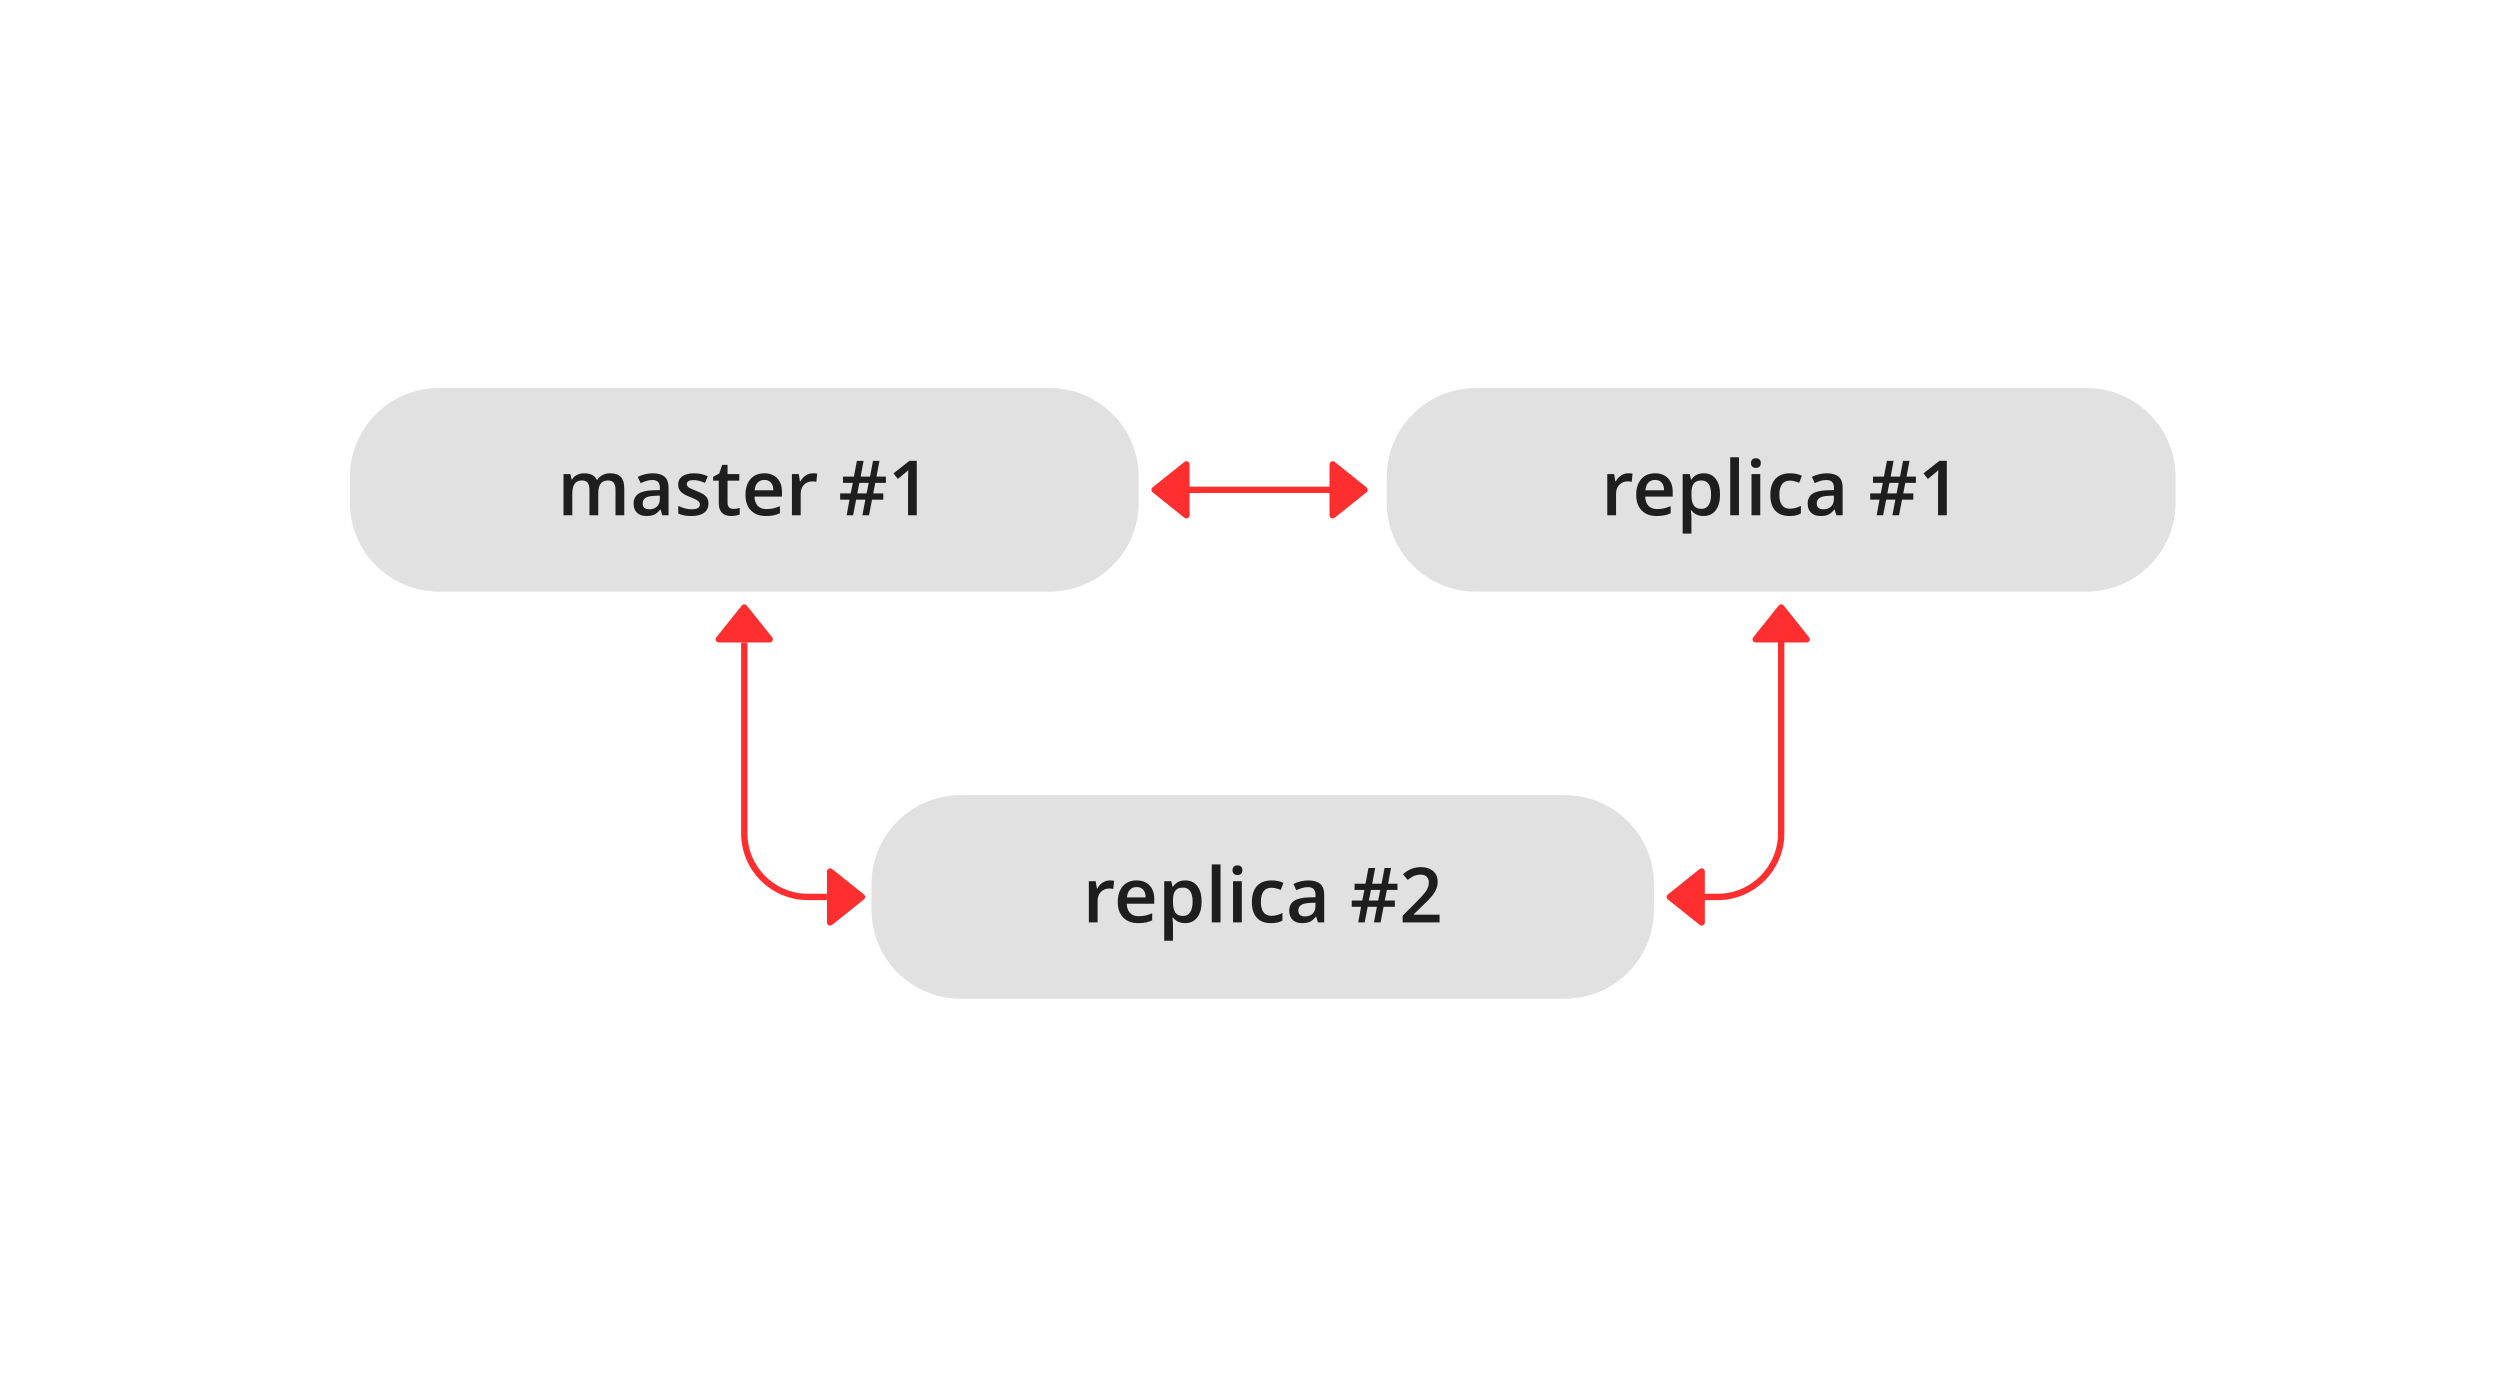
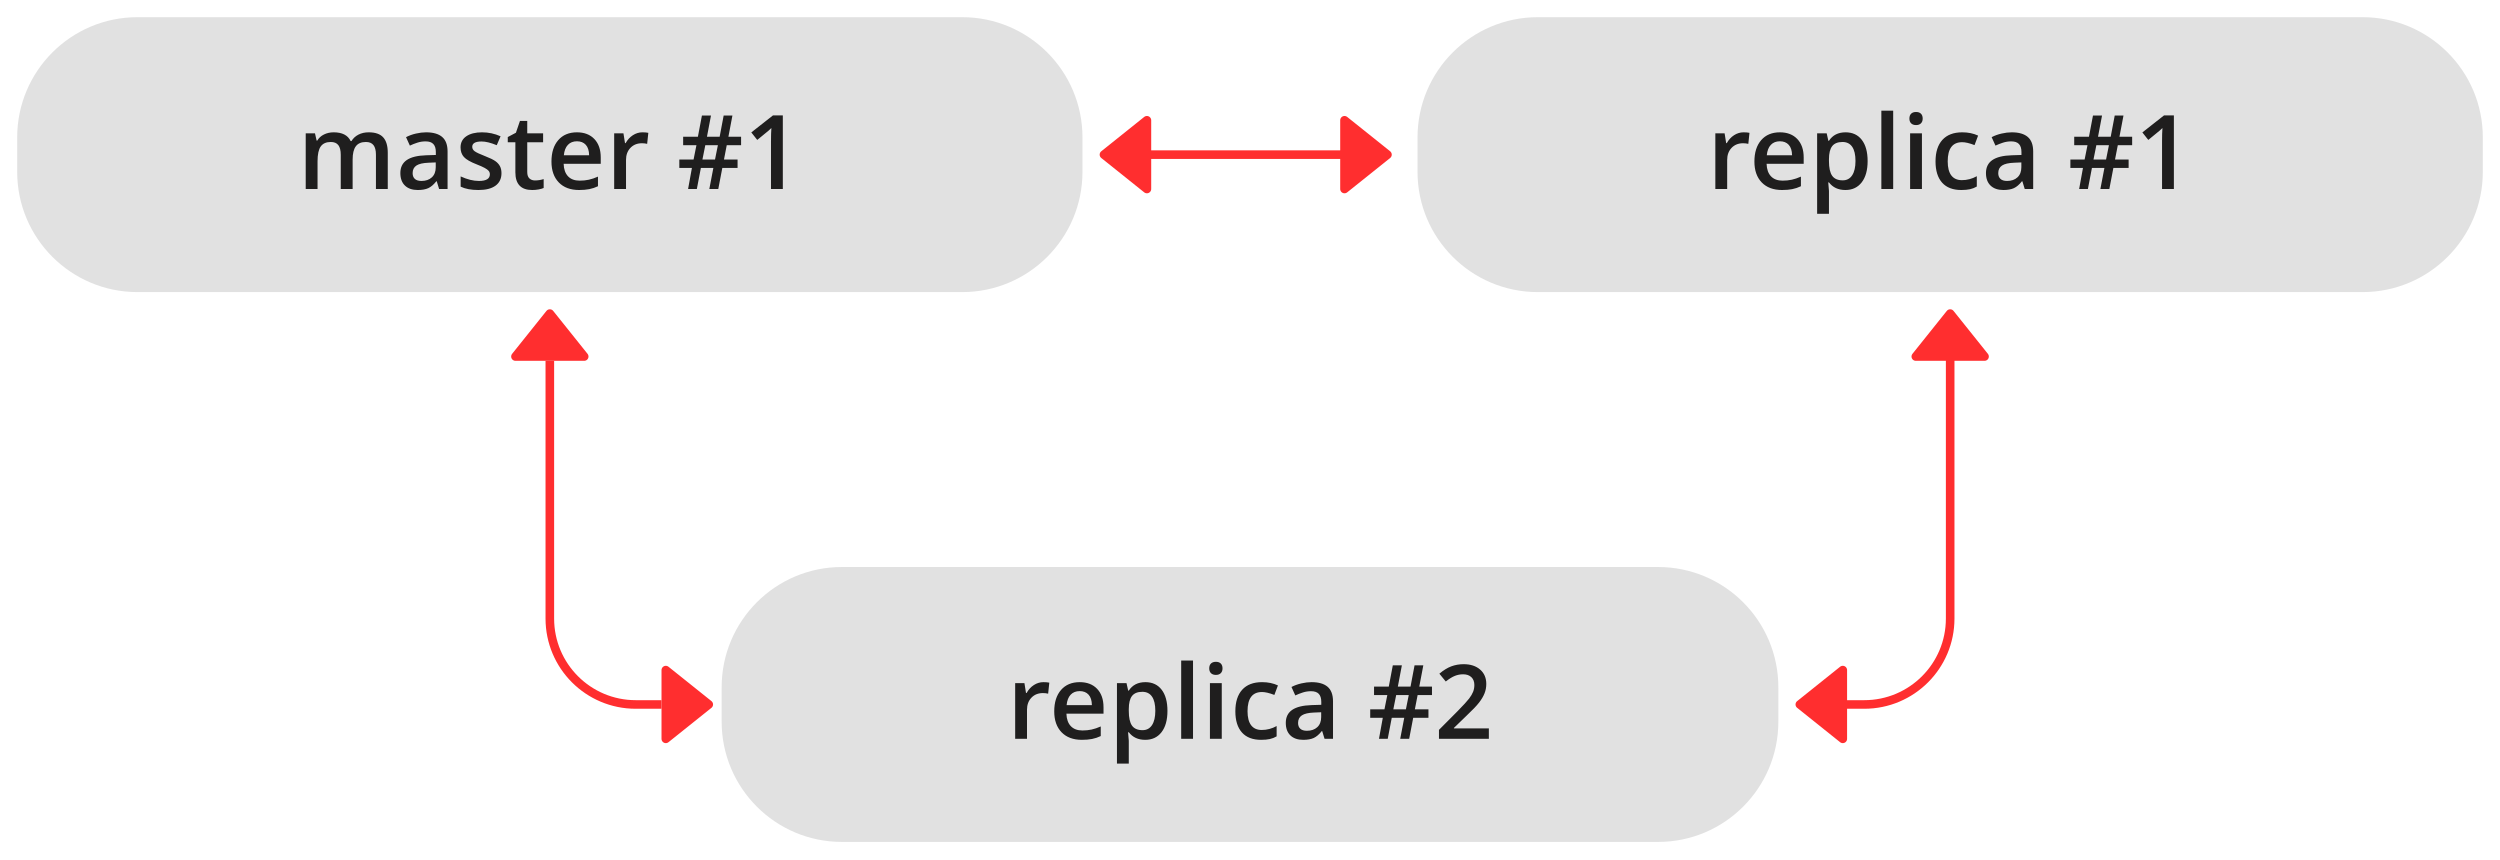
- <svg xmlns="http://www.w3.org/2000/svg" width="393px" height="218px" viewBox="0 0 393 218" version="1.1">
+ <svg xmlns="http://www.w3.org/2000/svg" width="291px" height="100px" viewBox="0 0 291 100" version="1.1">
  <defs />
  <g id="Page-1" stroke="none" stroke-width="1" fill="none" fill-rule="evenodd">
    <g id="mr-1m-2r-mesh-copy">
-       <g id="Round_block-Copy-24" transform="translate(137, 125)">
+       <g id="Round_block-Copy-24" transform="translate(84, 66)">
        <rect id="Rectangle-Copy-14" fill="#E1E1E1" x="0" y="0" width="123" height="32" rx="14" />
        <path d="M37.453,13.402 C37.73,13.402 37.959,13.422 38.139,13.461 L38.004,14.744 C37.809,14.697 37.605,14.674 37.395,14.674 C36.844,14.674 36.397,14.854 36.056,15.213 C35.714,15.572 35.543,16.039 35.543,16.613 L35.543,20 L34.166,20 L34.166,13.52 L35.244,13.52 L35.426,14.662 L35.496,14.662 C35.711,14.275 35.991,13.969 36.337,13.742 C36.683,13.516 37.055,13.402 37.453,13.402 Z M41.93,20.117 C40.922,20.117 40.134,19.823 39.565,19.235 C38.997,18.647 38.713,17.838 38.713,16.807 C38.713,15.748 38.977,14.916 39.504,14.311 C40.031,13.705 40.756,13.402 41.678,13.402 C42.533,13.402 43.209,13.662 43.705,14.182 C44.201,14.701 44.449,15.416 44.449,16.326 L44.449,17.07 L40.131,17.07 C40.15,17.699 40.32,18.183 40.641,18.521 C40.961,18.858 41.412,19.027 41.994,19.027 C42.377,19.027 42.733,18.991 43.063,18.919 C43.394,18.847 43.748,18.727 44.127,18.559 L44.127,19.678 C43.791,19.838 43.451,19.951 43.107,20.018 C42.764,20.084 42.371,20.117 41.93,20.117 Z M41.678,14.445 C41.24,14.445 40.89,14.584 40.626,14.861 C40.362,15.139 40.205,15.543 40.154,16.074 L43.096,16.074 C43.088,15.539 42.959,15.134 42.709,14.858 C42.459,14.583 42.115,14.445 41.678,14.445 Z M49.301,20.117 C48.48,20.117 47.844,19.822 47.391,19.232 L47.309,19.232 C47.363,19.779 47.391,20.111 47.391,20.229 L47.391,22.883 L46.014,22.883 L46.014,13.52 L47.127,13.52 C47.158,13.641 47.223,13.93 47.32,14.387 L47.391,14.387 C47.82,13.73 48.465,13.402 49.324,13.402 C50.133,13.402 50.763,13.695 51.214,14.281 C51.665,14.867 51.891,15.689 51.891,16.748 C51.891,17.807 51.661,18.633 51.202,19.227 C50.743,19.82 50.109,20.117 49.301,20.117 Z M48.967,14.527 C48.42,14.527 48.021,14.687 47.769,15.008 C47.517,15.328 47.391,15.84 47.391,16.543 L47.391,16.748 C47.391,17.537 47.516,18.108 47.766,18.462 C48.016,18.815 48.424,18.992 48.99,18.992 C49.467,18.992 49.834,18.797 50.092,18.406 C50.35,18.016 50.479,17.459 50.479,16.736 C50.479,16.01 50.351,15.46 50.095,15.087 C49.839,14.714 49.463,14.527 48.967,14.527 Z M54.867,20 L53.49,20 L53.49,10.883 L54.867,10.883 L54.867,20 Z M58.213,20 L56.836,20 L56.836,13.52 L58.213,13.52 L58.213,20 Z M56.754,11.803 C56.754,11.557 56.821,11.367 56.956,11.234 C57.091,11.102 57.283,11.035 57.533,11.035 C57.775,11.035 57.964,11.102 58.099,11.234 C58.233,11.367 58.301,11.557 58.301,11.803 C58.301,12.037 58.233,12.222 58.099,12.356 C57.964,12.491 57.775,12.559 57.533,12.559 C57.283,12.559 57.091,12.491 56.956,12.356 C56.821,12.222 56.754,12.037 56.754,11.803 Z M62.795,20.117 C61.814,20.117 61.069,19.831 60.56,19.259 C60.05,18.687 59.795,17.865 59.795,16.795 C59.795,15.705 60.062,14.867 60.595,14.281 C61.128,13.695 61.898,13.402 62.906,13.402 C63.59,13.402 64.205,13.529 64.752,13.783 L64.336,14.891 C63.754,14.664 63.273,14.551 62.895,14.551 C61.773,14.551 61.213,15.295 61.213,16.783 C61.213,17.51 61.353,18.056 61.632,18.421 C61.911,18.786 62.32,18.969 62.859,18.969 C63.473,18.969 64.053,18.816 64.6,18.512 L64.6,19.713 C64.354,19.857 64.091,19.961 63.812,20.023 C63.532,20.086 63.193,20.117 62.795,20.117 Z M70.178,20 L69.902,19.098 L69.855,19.098 C69.543,19.492 69.229,19.761 68.912,19.903 C68.596,20.046 68.189,20.117 67.693,20.117 C67.057,20.117 66.56,19.945 66.202,19.602 C65.845,19.258 65.666,18.771 65.666,18.143 C65.666,17.475 65.914,16.971 66.41,16.631 C66.906,16.291 67.662,16.105 68.678,16.074 L69.797,16.039 L69.797,15.693 C69.797,15.279 69.7,14.97 69.507,14.765 C69.313,14.56 69.014,14.457 68.607,14.457 C68.275,14.457 67.957,14.506 67.652,14.604 C67.348,14.701 67.055,14.816 66.773,14.949 L66.328,13.965 C66.68,13.781 67.064,13.642 67.482,13.546 C67.9,13.45 68.295,13.402 68.666,13.402 C69.49,13.402 70.112,13.582 70.532,13.941 C70.952,14.301 71.162,14.865 71.162,15.635 L71.162,20 L70.178,20 Z M68.127,19.062 C68.627,19.062 69.028,18.923 69.331,18.644 C69.634,18.364 69.785,17.973 69.785,17.469 L69.785,16.906 L68.953,16.941 C68.305,16.965 67.833,17.073 67.538,17.267 C67.243,17.46 67.096,17.756 67.096,18.154 C67.096,18.443 67.182,18.667 67.354,18.825 C67.525,18.983 67.783,19.062 68.127,19.062 Z M81.012,14.902 L80.689,16.566 L82.271,16.566 L82.271,17.551 L80.496,17.551 L80.027,20 L78.984,20 L79.453,17.551 L78,17.551 L77.531,20 L76.512,20 L76.957,17.551 L75.492,17.551 L75.492,16.566 L77.15,16.566 L77.484,14.902 L75.938,14.902 L75.938,13.918 L77.654,13.918 L78.123,11.445 L79.178,11.445 L78.709,13.918 L80.186,13.918 L80.654,11.445 L81.674,11.445 L81.205,13.918 L82.682,13.918 L82.682,14.902 L81.012,14.902 Z M78.182,16.566 L79.646,16.566 L79.98,14.902 L78.516,14.902 L78.182,16.566 Z M89.303,20 L83.496,20 L83.496,18.957 L85.705,16.736 C86.357,16.068 86.79,15.595 87.003,15.315 C87.216,15.036 87.371,14.773 87.469,14.527 C87.566,14.281 87.615,14.018 87.615,13.736 C87.615,13.35 87.499,13.045 87.267,12.822 C87.034,12.6 86.713,12.488 86.303,12.488 C85.975,12.488 85.657,12.549 85.351,12.67 C85.044,12.791 84.689,13.01 84.287,13.326 L83.543,12.418 C84.02,12.016 84.482,11.73 84.932,11.562 C85.381,11.395 85.859,11.311 86.367,11.311 C87.164,11.311 87.803,11.519 88.283,11.935 C88.764,12.351 89.004,12.91 89.004,13.613 C89.004,14 88.935,14.367 88.796,14.715 C88.657,15.063 88.444,15.421 88.157,15.79 C87.87,16.159 87.393,16.658 86.725,17.287 L85.236,18.729 L85.236,18.787 L89.303,18.787 L89.303,20 Z" id="text" fill="#1F1E1E" />
      </g>
-       <g id="Round_block-Copy-42" transform="translate(55, 61)">
+       <g id="Round_block-Copy-42" transform="translate(2, 2)">
        <rect id="Rectangle-Copy-14" fill="#E1E1E1" x="0" y="0" width="124" height="32" rx="14" />
        <path d="M39.046,20 L37.663,20 L37.663,16.004 C37.663,15.508 37.569,15.138 37.382,14.894 C37.194,14.649 36.901,14.527 36.503,14.527 C35.972,14.527 35.582,14.7 35.334,15.046 C35.086,15.392 34.962,15.967 34.962,16.771 L34.962,20 L33.585,20 L33.585,13.52 L34.663,13.52 L34.856,14.369 L34.927,14.369 C35.106,14.061 35.367,13.822 35.709,13.654 C36.051,13.486 36.427,13.402 36.837,13.402 C37.833,13.402 38.493,13.742 38.817,14.422 L38.911,14.422 C39.103,14.102 39.372,13.852 39.72,13.672 C40.067,13.492 40.466,13.402 40.915,13.402 C41.688,13.402 42.252,13.598 42.605,13.988 C42.959,14.379 43.136,14.975 43.136,15.775 L43.136,20 L41.759,20 L41.759,16.004 C41.759,15.508 41.664,15.138 41.475,14.894 C41.285,14.649 40.991,14.527 40.593,14.527 C40.058,14.527 39.666,14.694 39.418,15.028 C39.17,15.362 39.046,15.875 39.046,16.566 L39.046,20 Z M49.112,20 L48.837,19.098 L48.79,19.098 C48.478,19.492 48.163,19.761 47.847,19.903 C47.53,20.046 47.124,20.117 46.628,20.117 C45.991,20.117 45.494,19.945 45.137,19.602 C44.779,19.258 44.601,18.771 44.601,18.143 C44.601,17.475 44.849,16.971 45.345,16.631 C45.841,16.291 46.597,16.105 47.612,16.074 L48.731,16.039 L48.731,15.693 C48.731,15.279 48.635,14.97 48.441,14.765 C48.248,14.56 47.948,14.457 47.542,14.457 C47.21,14.457 46.892,14.506 46.587,14.604 C46.282,14.701 45.989,14.816 45.708,14.949 L45.263,13.965 C45.614,13.781 45.999,13.642 46.417,13.546 C46.835,13.45 47.229,13.402 47.601,13.402 C48.425,13.402 49.047,13.582 49.467,13.941 C49.887,14.301 50.097,14.865 50.097,15.635 L50.097,20 L49.112,20 Z M47.062,19.062 C47.562,19.062 47.963,18.923 48.266,18.644 C48.568,18.364 48.72,17.973 48.72,17.469 L48.72,16.906 L47.888,16.941 C47.239,16.965 46.768,17.073 46.473,17.267 C46.178,17.46 46.03,17.756 46.03,18.154 C46.03,18.443 46.116,18.667 46.288,18.825 C46.46,18.983 46.718,19.062 47.062,19.062 Z M56.372,18.154 C56.372,18.787 56.142,19.272 55.681,19.61 C55.22,19.948 54.56,20.117 53.7,20.117 C52.837,20.117 52.144,19.986 51.62,19.725 L51.62,18.535 C52.382,18.887 53.091,19.062 53.747,19.062 C54.595,19.062 55.019,18.807 55.019,18.295 C55.019,18.131 54.972,17.994 54.878,17.885 C54.784,17.775 54.63,17.662 54.415,17.545 C54.2,17.428 53.901,17.295 53.519,17.146 C52.772,16.857 52.268,16.568 52.004,16.279 C51.74,15.99 51.608,15.615 51.608,15.154 C51.608,14.6 51.832,14.169 52.279,13.862 C52.727,13.556 53.335,13.402 54.104,13.402 C54.866,13.402 55.587,13.557 56.267,13.865 L55.821,14.902 C55.122,14.613 54.534,14.469 54.058,14.469 C53.331,14.469 52.968,14.676 52.968,15.09 C52.968,15.293 53.062,15.465 53.252,15.605 C53.441,15.746 53.854,15.939 54.491,16.186 C55.026,16.393 55.415,16.582 55.657,16.754 C55.899,16.926 56.079,17.124 56.196,17.349 C56.313,17.573 56.372,17.842 56.372,18.154 Z M60.274,19.004 C60.61,19.004 60.946,18.951 61.282,18.846 L61.282,19.883 C61.13,19.949 60.934,20.005 60.693,20.05 C60.453,20.095 60.204,20.117 59.946,20.117 C58.642,20.117 57.989,19.43 57.989,18.055 L57.989,14.562 L57.104,14.562 L57.104,13.953 L58.054,13.449 L58.522,12.078 L59.372,12.078 L59.372,13.52 L61.218,13.52 L61.218,14.562 L59.372,14.562 L59.372,18.031 C59.372,18.363 59.455,18.608 59.621,18.767 C59.787,18.925 60.005,19.004 60.274,19.004 Z M65.407,20.117 C64.399,20.117 63.611,19.823 63.043,19.235 C62.475,18.647 62.19,17.838 62.19,16.807 C62.19,15.748 62.454,14.916 62.981,14.311 C63.509,13.705 64.233,13.402 65.155,13.402 C66.011,13.402 66.687,13.662 67.183,14.182 C67.679,14.701 67.927,15.416 67.927,16.326 L67.927,17.07 L63.608,17.07 C63.628,17.699 63.798,18.183 64.118,18.521 C64.438,18.858 64.89,19.027 65.472,19.027 C65.854,19.027 66.211,18.991 66.541,18.919 C66.871,18.847 67.226,18.727 67.604,18.559 L67.604,19.678 C67.269,19.838 66.929,19.951 66.585,20.018 C66.241,20.084 65.849,20.117 65.407,20.117 Z M65.155,14.445 C64.718,14.445 64.367,14.584 64.104,14.861 C63.84,15.139 63.683,15.543 63.632,16.074 L66.573,16.074 C66.565,15.539 66.437,15.134 66.187,14.858 C65.937,14.583 65.593,14.445 65.155,14.445 Z M72.778,13.402 C73.056,13.402 73.284,13.422 73.464,13.461 L73.329,14.744 C73.134,14.697 72.931,14.674 72.72,14.674 C72.169,14.674 71.723,14.854 71.381,15.213 C71.039,15.572 70.868,16.039 70.868,16.613 L70.868,20 L69.491,20 L69.491,13.52 L70.569,13.52 L70.751,14.662 L70.821,14.662 C71.036,14.275 71.316,13.969 71.662,13.742 C72.008,13.516 72.38,13.402 72.778,13.402 Z M82.593,14.902 L82.271,16.566 L83.853,16.566 L83.853,17.551 L82.077,17.551 L81.608,20 L80.565,20 L81.034,17.551 L79.581,17.551 L79.112,20 L78.093,20 L78.538,17.551 L77.073,17.551 L77.073,16.566 L78.731,16.566 L79.065,14.902 L77.519,14.902 L77.519,13.918 L79.235,13.918 L79.704,11.445 L80.759,11.445 L80.29,13.918 L81.767,13.918 L82.235,11.445 L83.255,11.445 L82.786,13.918 L84.263,13.918 L84.263,14.902 L82.593,14.902 Z M79.763,16.566 L81.228,16.566 L81.562,14.902 L80.097,14.902 L79.763,16.566 Z M89.12,20 L87.743,20 L87.743,14.469 C87.743,13.809 87.759,13.285 87.79,12.898 C87.7,12.992 87.59,13.096 87.459,13.209 C87.328,13.322 86.89,13.682 86.144,14.287 L85.452,13.414 L87.972,11.434 L89.12,11.434 L89.12,20 Z" id="text" fill="#1F1E1E" />
      </g>
-       <g id="Round_block-Copy-43" transform="translate(218, 61)">
+       <g id="Round_block-Copy-43" transform="translate(165, 2)">
        <rect id="Rectangle-Copy-14" fill="#E1E1E1" x="0" y="0" width="124" height="32" rx="14" />
        <path d="M37.953,13.402 C38.23,13.402 38.459,13.422 38.639,13.461 L38.504,14.744 C38.309,14.697 38.105,14.674 37.895,14.674 C37.344,14.674 36.897,14.854 36.556,15.213 C36.214,15.572 36.043,16.039 36.043,16.613 L36.043,20 L34.666,20 L34.666,13.52 L35.744,13.52 L35.926,14.662 L35.996,14.662 C36.211,14.275 36.491,13.969 36.837,13.742 C37.183,13.516 37.555,13.402 37.953,13.402 Z M42.43,20.117 C41.422,20.117 40.634,19.823 40.065,19.235 C39.497,18.647 39.213,17.838 39.213,16.807 C39.213,15.748 39.477,14.916 40.004,14.311 C40.531,13.705 41.256,13.402 42.178,13.402 C43.033,13.402 43.709,13.662 44.205,14.182 C44.701,14.701 44.949,15.416 44.949,16.326 L44.949,17.07 L40.631,17.07 C40.65,17.699 40.82,18.183 41.141,18.521 C41.461,18.858 41.912,19.027 42.494,19.027 C42.877,19.027 43.233,18.991 43.563,18.919 C43.894,18.847 44.248,18.727 44.627,18.559 L44.627,19.678 C44.291,19.838 43.951,19.951 43.607,20.018 C43.264,20.084 42.871,20.117 42.43,20.117 Z M42.178,14.445 C41.74,14.445 41.39,14.584 41.126,14.861 C40.862,15.139 40.705,15.543 40.654,16.074 L43.596,16.074 C43.588,15.539 43.459,15.134 43.209,14.858 C42.959,14.583 42.615,14.445 42.178,14.445 Z M49.801,20.117 C48.98,20.117 48.344,19.822 47.891,19.232 L47.809,19.232 C47.863,19.779 47.891,20.111 47.891,20.229 L47.891,22.883 L46.514,22.883 L46.514,13.52 L47.627,13.52 C47.658,13.641 47.723,13.93 47.82,14.387 L47.891,14.387 C48.32,13.73 48.965,13.402 49.824,13.402 C50.633,13.402 51.263,13.695 51.714,14.281 C52.165,14.867 52.391,15.689 52.391,16.748 C52.391,17.807 52.161,18.633 51.702,19.227 C51.243,19.82 50.609,20.117 49.801,20.117 Z M49.467,14.527 C48.92,14.527 48.521,14.687 48.269,15.008 C48.017,15.328 47.891,15.84 47.891,16.543 L47.891,16.748 C47.891,17.537 48.016,18.108 48.266,18.462 C48.516,18.815 48.924,18.992 49.49,18.992 C49.967,18.992 50.334,18.797 50.592,18.406 C50.85,18.016 50.979,17.459 50.979,16.736 C50.979,16.01 50.851,15.46 50.595,15.087 C50.339,14.714 49.963,14.527 49.467,14.527 Z M55.367,20 L53.99,20 L53.99,10.883 L55.367,10.883 L55.367,20 Z M58.713,20 L57.336,20 L57.336,13.52 L58.713,13.52 L58.713,20 Z M57.254,11.803 C57.254,11.557 57.321,11.367 57.456,11.234 C57.591,11.102 57.783,11.035 58.033,11.035 C58.275,11.035 58.464,11.102 58.599,11.234 C58.733,11.367 58.801,11.557 58.801,11.803 C58.801,12.037 58.733,12.222 58.599,12.356 C58.464,12.491 58.275,12.559 58.033,12.559 C57.783,12.559 57.591,12.491 57.456,12.356 C57.321,12.222 57.254,12.037 57.254,11.803 Z M63.295,20.117 C62.314,20.117 61.569,19.831 61.06,19.259 C60.55,18.687 60.295,17.865 60.295,16.795 C60.295,15.705 60.562,14.867 61.095,14.281 C61.628,13.695 62.398,13.402 63.406,13.402 C64.09,13.402 64.705,13.529 65.252,13.783 L64.836,14.891 C64.254,14.664 63.773,14.551 63.395,14.551 C62.273,14.551 61.713,15.295 61.713,16.783 C61.713,17.51 61.853,18.056 62.132,18.421 C62.411,18.786 62.82,18.969 63.359,18.969 C63.973,18.969 64.553,18.816 65.1,18.512 L65.1,19.713 C64.854,19.857 64.591,19.961 64.312,20.023 C64.032,20.086 63.693,20.117 63.295,20.117 Z M70.678,20 L70.402,19.098 L70.355,19.098 C70.043,19.492 69.729,19.761 69.412,19.903 C69.096,20.046 68.689,20.117 68.193,20.117 C67.557,20.117 67.06,19.945 66.702,19.602 C66.345,19.258 66.166,18.771 66.166,18.143 C66.166,17.475 66.414,16.971 66.91,16.631 C67.406,16.291 68.162,16.105 69.178,16.074 L70.297,16.039 L70.297,15.693 C70.297,15.279 70.2,14.97 70.007,14.765 C69.813,14.56 69.514,14.457 69.107,14.457 C68.775,14.457 68.457,14.506 68.152,14.604 C67.848,14.701 67.555,14.816 67.273,14.949 L66.828,13.965 C67.18,13.781 67.564,13.642 67.982,13.546 C68.4,13.45 68.795,13.402 69.166,13.402 C69.99,13.402 70.612,13.582 71.032,13.941 C71.452,14.301 71.662,14.865 71.662,15.635 L71.662,20 L70.678,20 Z M68.627,19.062 C69.127,19.062 69.528,18.923 69.831,18.644 C70.134,18.364 70.285,17.973 70.285,17.469 L70.285,16.906 L69.453,16.941 C68.805,16.965 68.333,17.073 68.038,17.267 C67.743,17.46 67.596,17.756 67.596,18.154 C67.596,18.443 67.682,18.667 67.854,18.825 C68.025,18.983 68.283,19.062 68.627,19.062 Z M81.512,14.902 L81.189,16.566 L82.771,16.566 L82.771,17.551 L80.996,17.551 L80.527,20 L79.484,20 L79.953,17.551 L78.5,17.551 L78.031,20 L77.012,20 L77.457,17.551 L75.992,17.551 L75.992,16.566 L77.65,16.566 L77.984,14.902 L76.438,14.902 L76.438,13.918 L78.154,13.918 L78.623,11.445 L79.678,11.445 L79.209,13.918 L80.686,13.918 L81.154,11.445 L82.174,11.445 L81.705,13.918 L83.182,13.918 L83.182,14.902 L81.512,14.902 Z M78.682,16.566 L80.146,16.566 L80.48,14.902 L79.016,14.902 L78.682,16.566 Z M88.039,20 L86.662,20 L86.662,14.469 C86.662,13.809 86.678,13.285 86.709,12.898 C86.619,12.992 86.509,13.096 86.378,13.209 C86.247,13.322 85.809,13.682 85.062,14.287 L84.371,13.414 L86.891,11.434 L88.039,11.434 L88.039,20 Z" id="text" fill="#1F1E1E" />
      </g>
-       <g id="Arrow2" transform="translate(112, 95)" stroke="#FF2E2F">
+       <g id="Arrow2" transform="translate(59, 36)" stroke="#FF2E2F">
        <path d="M5,6 L5,36 L5,36 C5,41.523 9.477,46 15,46 L18,46" id="Path-8-Copy-28" />
        <g id="Arrow_red" transform="translate(18, 41.5)" fill="#FF2E2F" stroke-linejoin="round">
          <polygon id="Path-14-Copy-14" transform="translate(3, 4.5) rotate(-270) translate(-3, -4.5) " points="-1 7 3 2 7 7" />
        </g>
        <g id="Arrow_red" transform="translate(5, 3) scale(-1, 1) rotate(-90) translate(-5, -3) translate(2, -1.5)" fill="#FF2E2F" stroke-linejoin="round">
          <polygon id="Path-14-Copy-14" transform="translate(3, 4.5) rotate(-270) translate(-3, -4.5) " points="-1 7 3 2 7 7" />
        </g>
      </g>
-       <g id="Arrow3" transform="translate(262, 95)" stroke="#FF2E2F">
+       <g id="Arrow3" transform="translate(209, 36)" stroke="#FF2E2F">
        <path d="M5,5 L5,36 L5,36 C5,41.523 9.477,46 15,46 L18,46" id="Path-8-Copy-27" transform="translate(11.5, 25.5) scale(-1, 1) translate(-11.5, -25.5) " />
        <g id="Arrow_red" transform="translate(18, 3) scale(-1, 1) rotate(-90) translate(-18, -3) translate(15, -1.5)" fill="#FF2E2F" stroke-linejoin="round">
          <polygon id="Path-14-Copy-14" transform="translate(3, 4.5) rotate(-270) translate(-3, -4.5) " points="-1 7 3 2 7 7" />
        </g>
        <g id="Arrow_red" transform="translate(3, 46) scale(-1, 1) translate(-3, -46) translate(0, 41.5)" fill="#FF2E2F" stroke-linejoin="round">
          <polygon id="Path-14-Copy-14" transform="translate(3, 4.5) rotate(-270) translate(-3, -4.5) " points="-1 7 3 2 7 7" />
        </g>
      </g>
-       <g id="Arrow1" transform="translate(181, 72)" stroke="#FF2E2F">
+       <g id="Arrow1" transform="translate(128, 13)" stroke="#FF2E2F">
        <g id="Arrow_red" transform="translate(28, 0.5)" fill="#FF2E2F" stroke-linejoin="round">
          <polygon id="Path-14-Copy-14" transform="translate(3, 4.5) rotate(-270) translate(-3, -4.5) " points="-1 7 3 2 7 7" />
        </g>
        <g id="Arrow_red" transform="translate(3, 5) scale(-1, 1) translate(-3, -5) translate(0, 0.5)" fill="#FF2E2F" stroke-linejoin="round">
          <polygon id="Path-14-Copy-14" transform="translate(3, 4.5) rotate(-270) translate(-3, -4.5) " points="-1 7 3 2 7 7" />
        </g>
        <path d="M5,5 L31,5" id="Path-15-Copy" />
      </g>
    </g>
  </g>
</svg>
